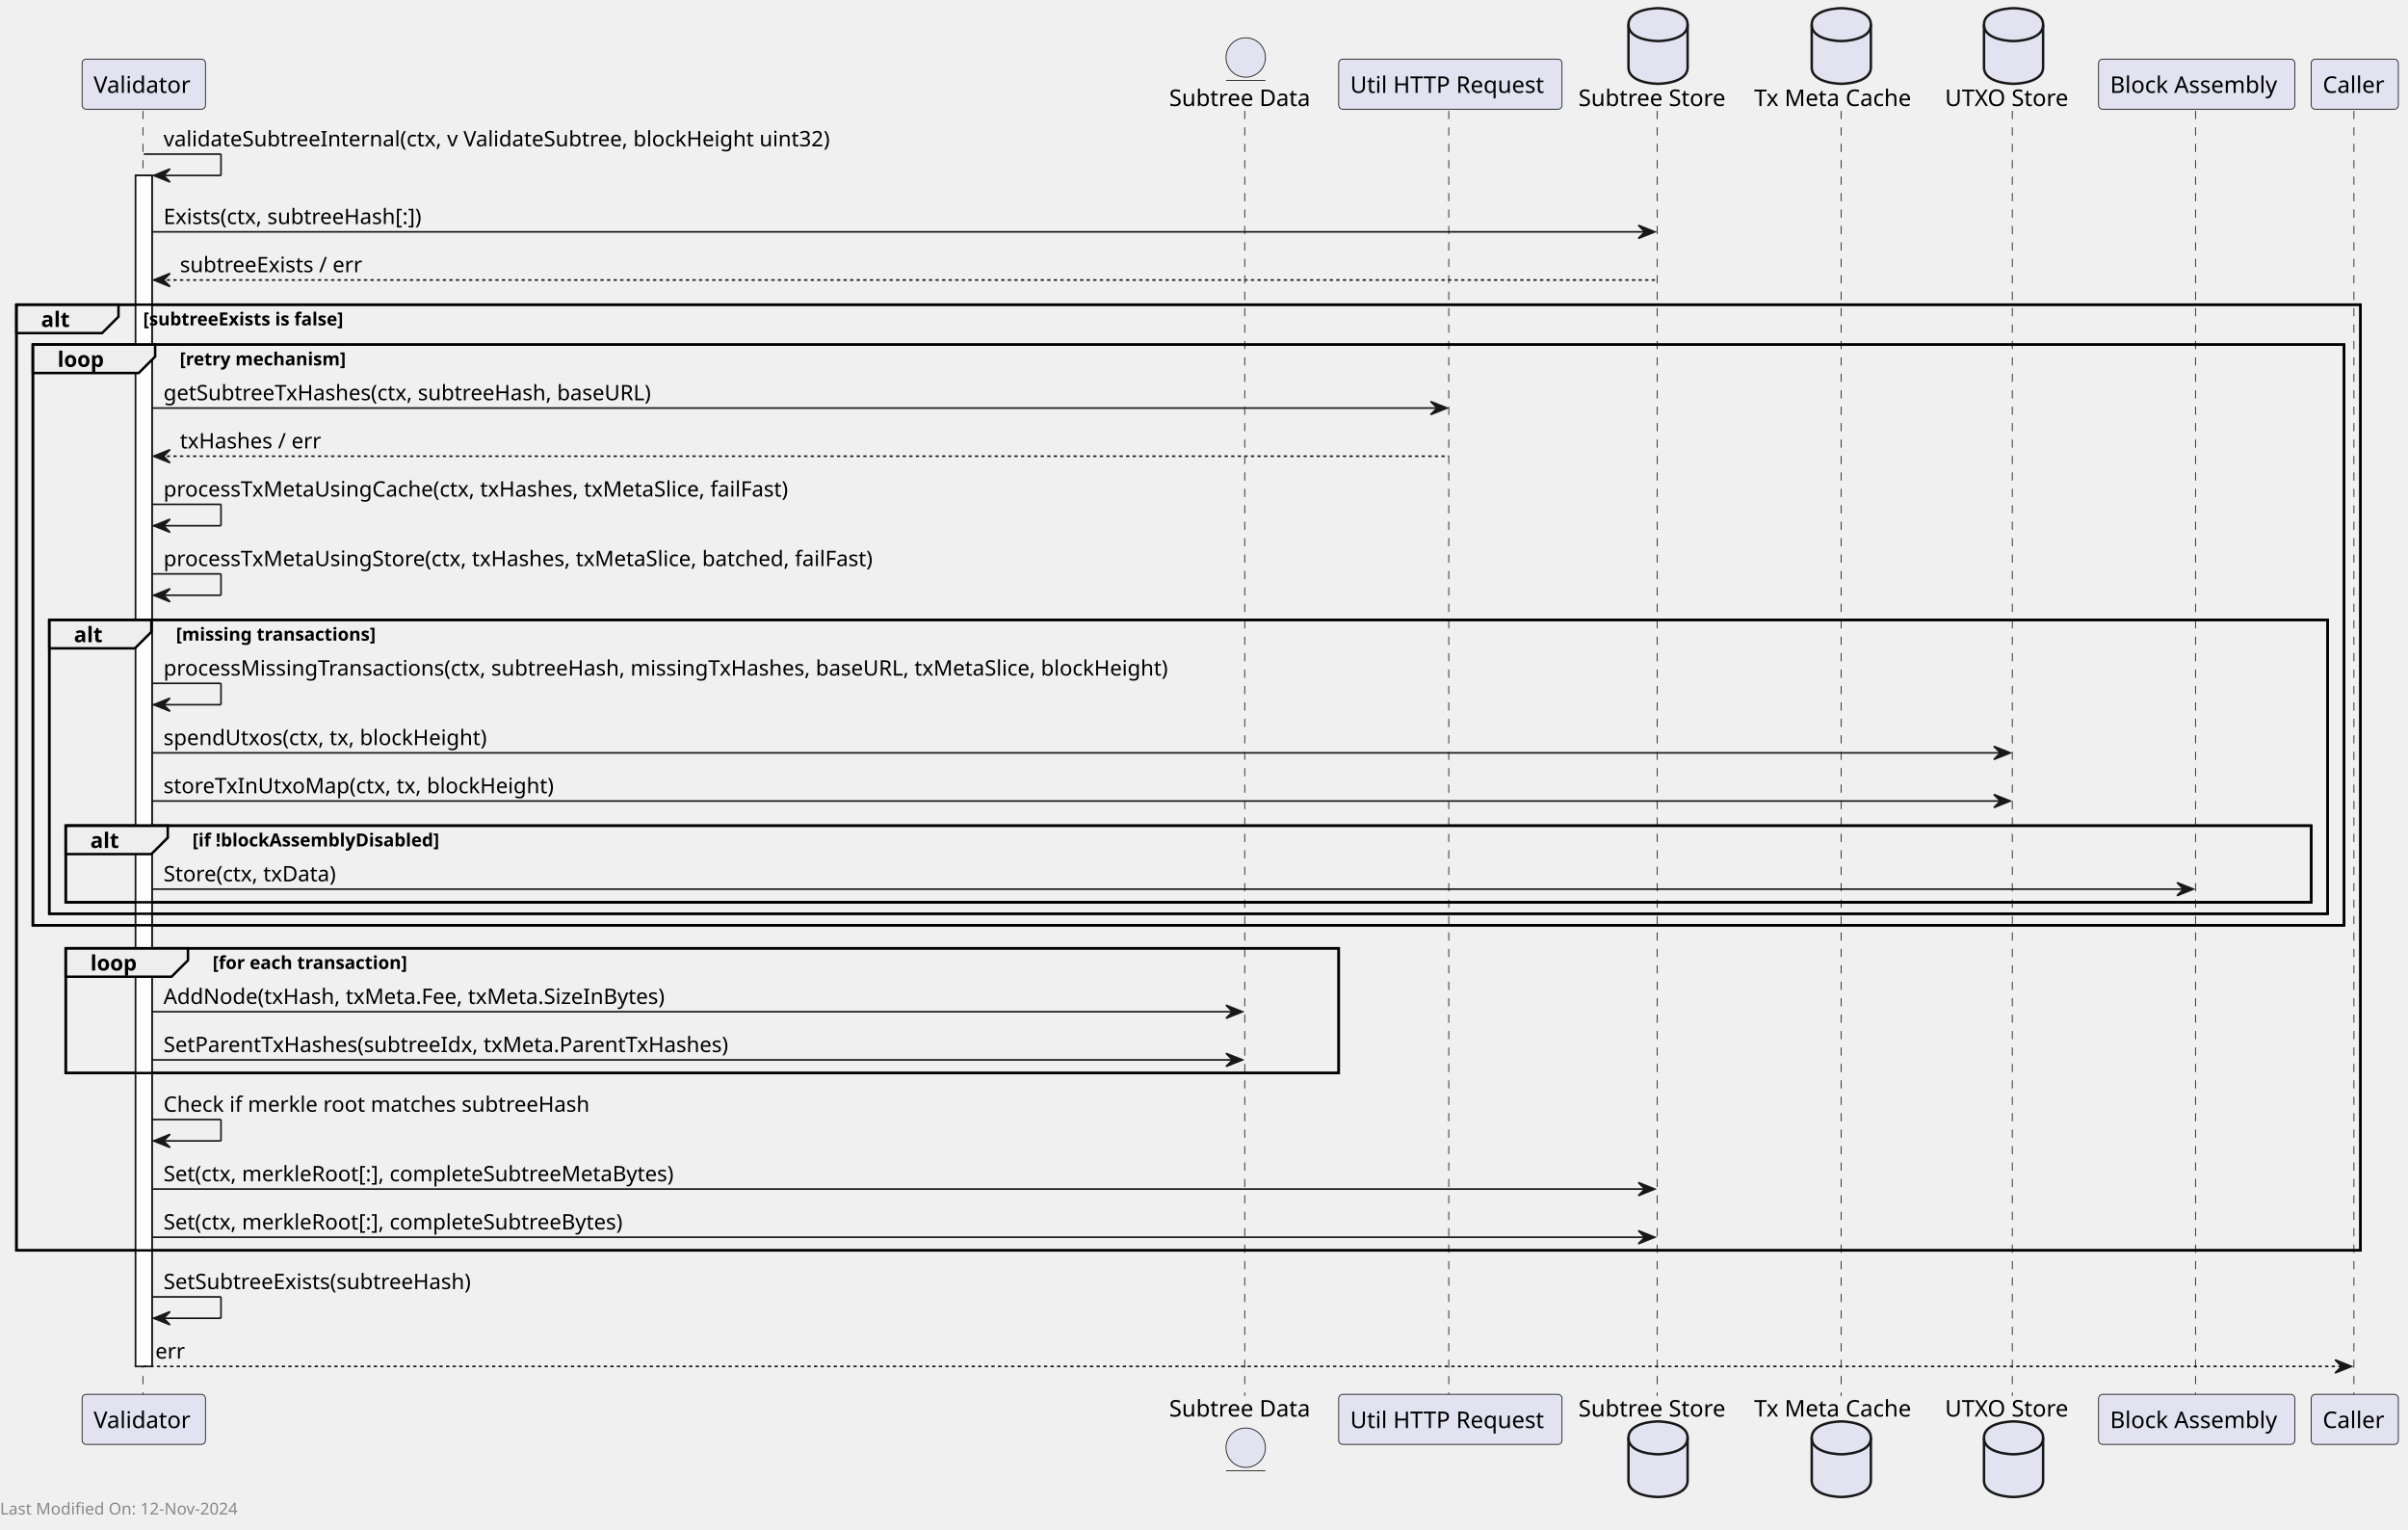
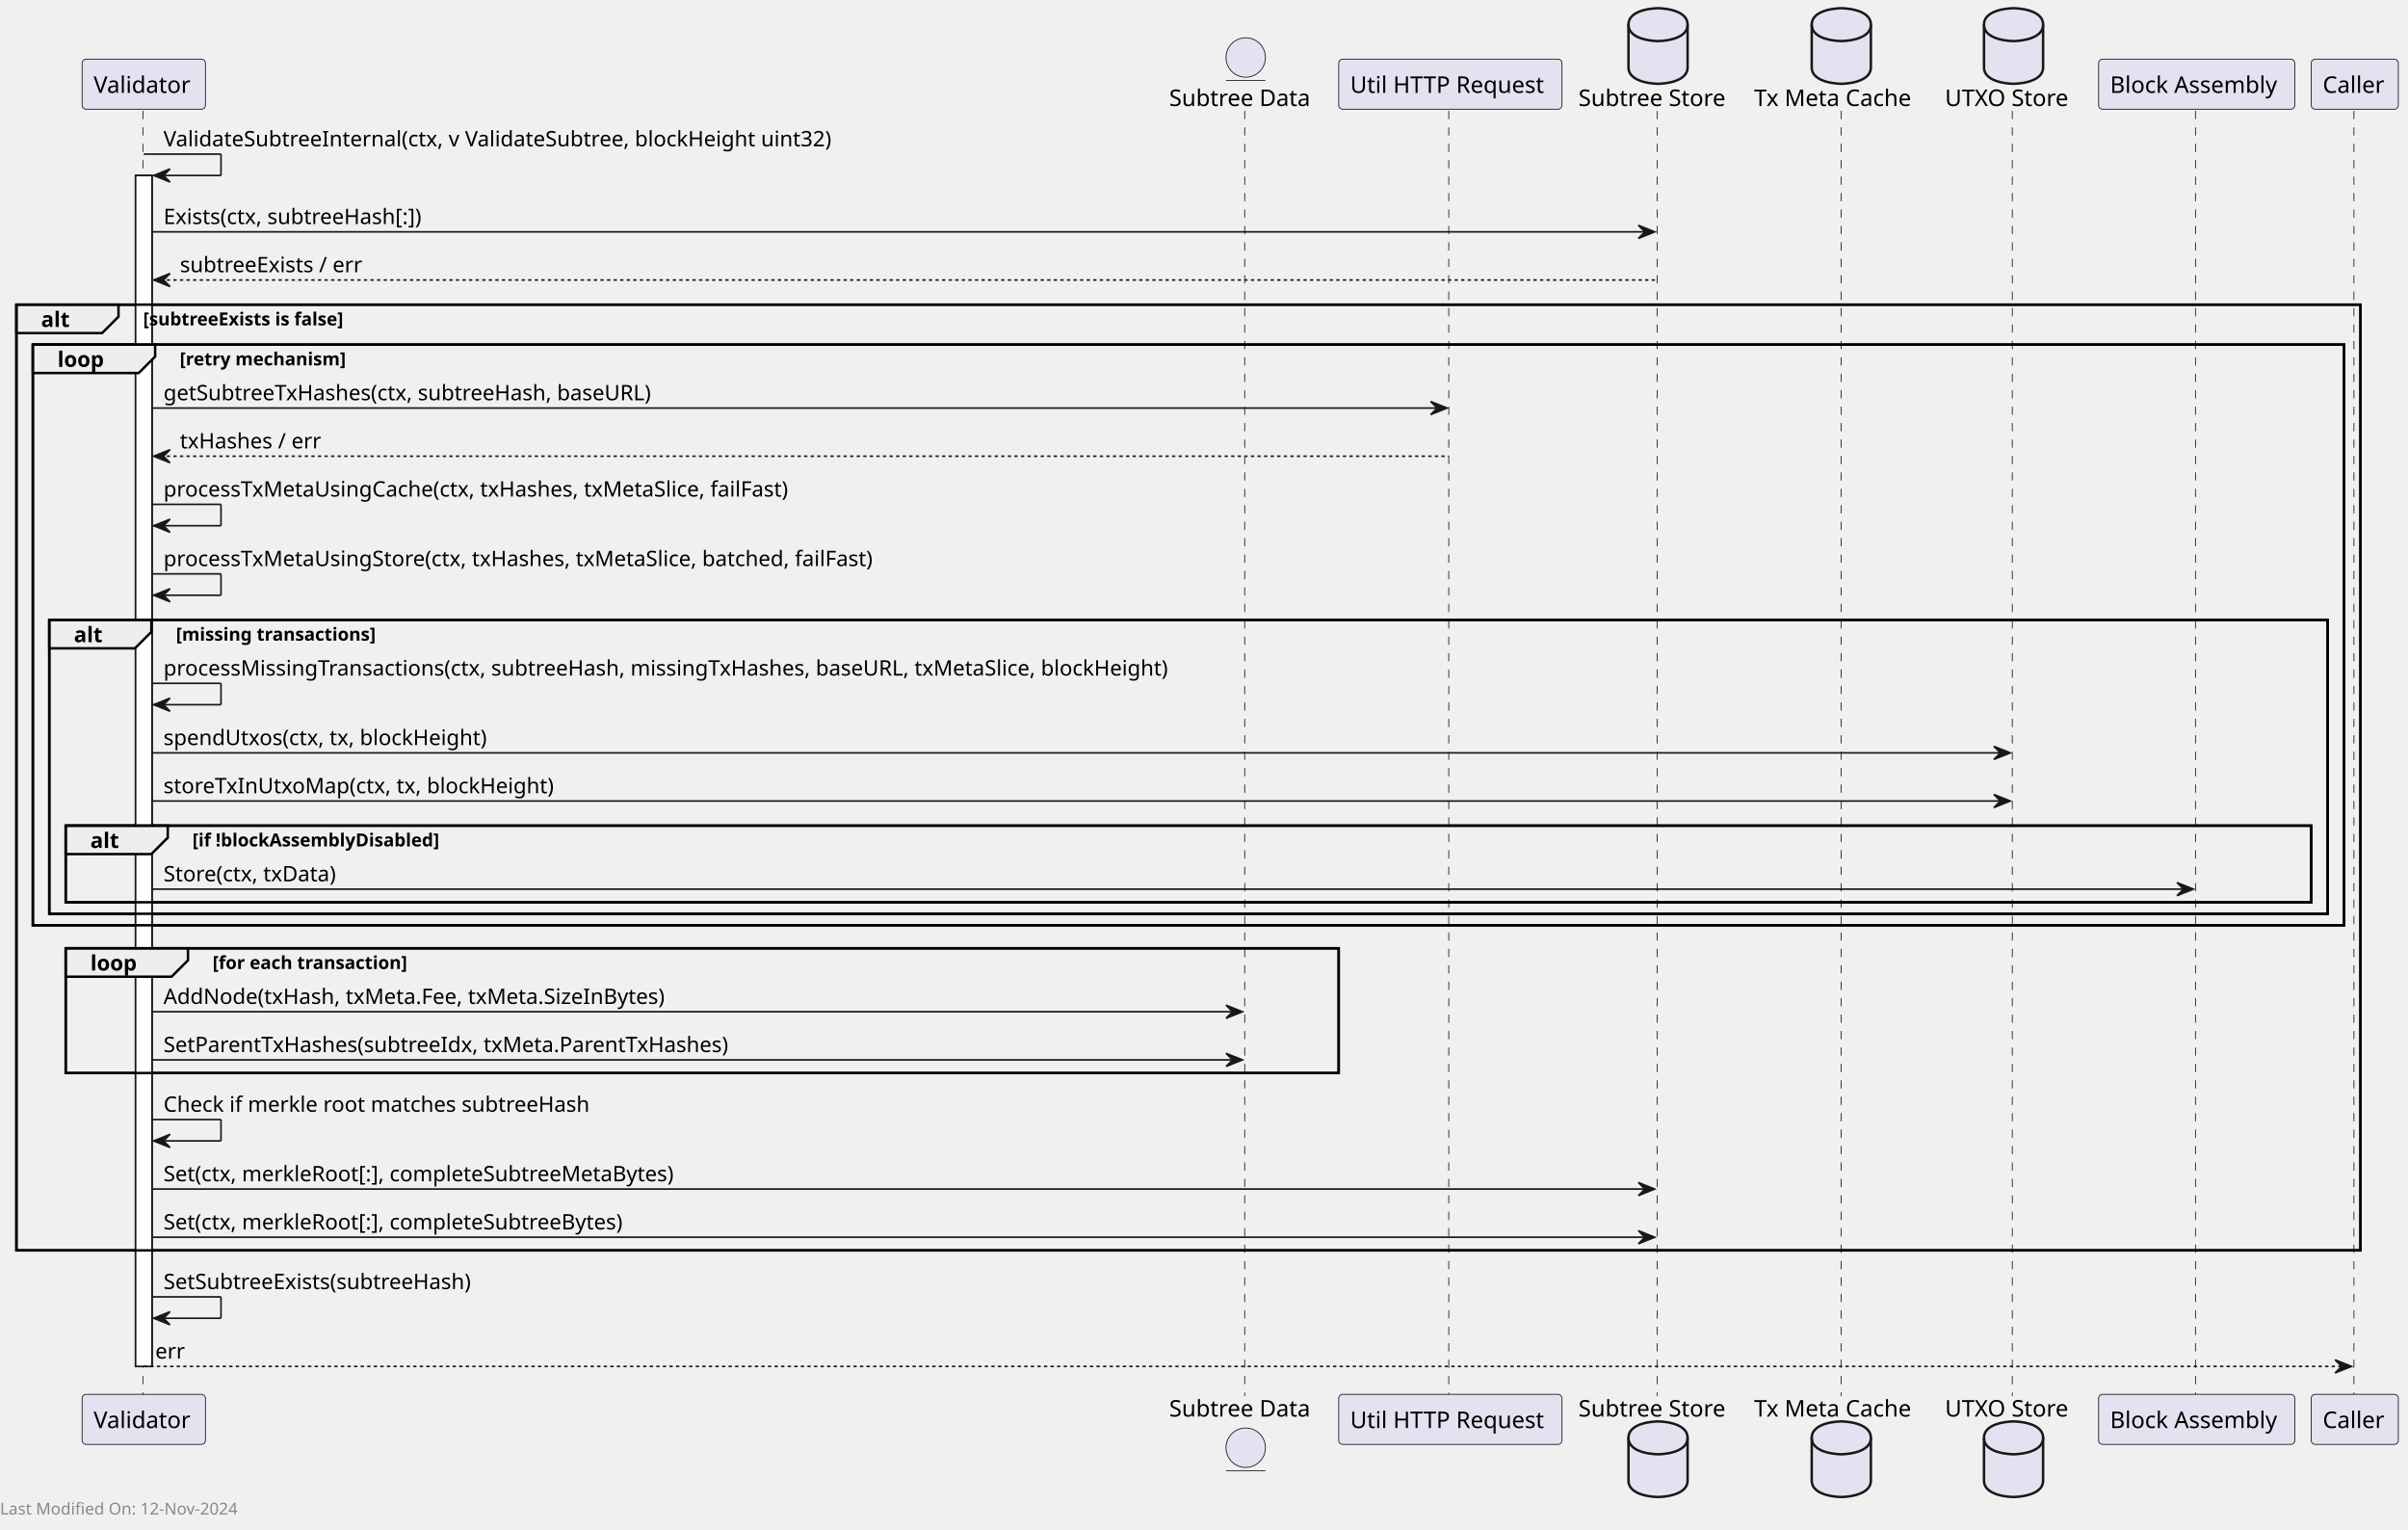
<svg xmlns="http://www.w3.org/2000/svg" contentStyleType="text/css" height="931px" preserveAspectRatio="none" style="width:1466px;height:931px;background:#FFFFFF;" version="1.1" viewBox="0 0 1466 931" width="1466px" zoomAndPan="magnify">
  <defs />
  <g>
    <rect fill="#FFFFFF" height="724.832" style="stroke:#181818;stroke-width:1.0;" width="10" x="82.543" y="106.799" />
    <rect fill="none" height="575.59" style="stroke:#000000;stroke-width:1.5;" width="1427.077" x="10" y="185.42" />
    <rect fill="none" height="353.416" style="stroke:#000000;stroke-width:1.5;" width="1407.077" x="20" y="209.731" />
    <rect fill="none" height="178.863" style="stroke:#000000;stroke-width:1.5;" width="1387.077" x="30" y="377.283" />
    <rect fill="none" height="46.621" style="stroke:#000000;stroke-width:1.5;" width="1367.077" x="40" y="502.525" />
    <rect fill="none" height="75.932" style="stroke:#000000;stroke-width:1.5;" width="775.007" x="40" y="577.146" />
    <line style="stroke:#181818;stroke-width:0.5;stroke-dasharray:5.0,5.0;" x1="87" x2="87" y1="67.488" y2="849.631" />
    <line style="stroke:#181818;stroke-width:0.5;stroke-dasharray:5.0,5.0;" x1="757.787" x2="757.787" y1="67.488" y2="849.631" />
    <line style="stroke:#181818;stroke-width:0.5;stroke-dasharray:5.0,5.0;" x1="882.007" x2="882.007" y1="67.488" y2="849.631" />
    <line style="stroke:#181818;stroke-width:0.5;stroke-dasharray:5.0,5.0;" x1="1008.953" x2="1008.953" y1="67.488" y2="849.631" />
    <line style="stroke:#181818;stroke-width:0.5;stroke-dasharray:5.0,5.0;" x1="1120.892" x2="1120.892" y1="67.488" y2="849.631" />
    <line style="stroke:#181818;stroke-width:0.5;stroke-dasharray:5.0,5.0;" x1="1225.093" x2="1225.093" y1="67.488" y2="849.631" />
    <line style="stroke:#181818;stroke-width:0.5;stroke-dasharray:5.0,5.0;" x1="1336.619" x2="1336.619" y1="67.488" y2="849.631" />
    <line style="stroke:#181818;stroke-width:0.5;stroke-dasharray:5.0,5.0;" x1="1433.077" x2="1433.077" y1="67.488" y2="849.631" />
    <rect fill="#E2E2F0" height="30.488" rx="2.5" ry="2.5" style="stroke:#181818;stroke-width:0.5;" width="75.086" x="50" y="36" />
    <text fill="#000000" font-family="sans-serif" font-size="14" lengthAdjust="spacing" textLength="61.086" x="57" y="56.535">Validator</text>
    <rect fill="#E2E2F0" height="30.488" rx="2.5" ry="2.5" style="stroke:#181818;stroke-width:0.5;" width="75.086" x="50" y="848.631" />
    <text fill="#000000" font-family="sans-serif" font-size="14" lengthAdjust="spacing" textLength="61.086" x="57" y="869.166">Validator</text>
    <text fill="#000000" font-family="sans-serif" font-size="14" lengthAdjust="spacing" textLength="87.22" x="711.787" y="64.535">Subtree Data</text>
    <ellipse cx="758.397" cy="35" fill="#E2E2F0" rx="12" ry="12" style="stroke:#181818;stroke-width:0.5;" />
    <line style="stroke:#181818;stroke-width:0.5;" x1="746.397" x2="770.397" y1="49" y2="49" />
    <text fill="#000000" font-family="sans-serif" font-size="14" lengthAdjust="spacing" textLength="87.22" x="711.787" y="862.166">Subtree Data</text>
    <ellipse cx="758.397" cy="881.119" fill="#E2E2F0" rx="12" ry="12" style="stroke:#181818;stroke-width:0.5;" />
    <line style="stroke:#181818;stroke-width:0.5;" x1="746.397" x2="770.397" y1="895.119" y2="895.119" />
    <rect fill="#E2E2F0" height="30.488" rx="2.5" ry="2.5" style="stroke:#181818;stroke-width:0.5;" width="135.946" x="815.007" y="36" />
    <text fill="#000000" font-family="sans-serif" font-size="14" lengthAdjust="spacing" textLength="121.946" x="822.007" y="56.535">Util HTTP Request</text>
    <rect fill="#E2E2F0" height="30.488" rx="2.5" ry="2.5" style="stroke:#181818;stroke-width:0.5;" width="135.946" x="815.007" y="848.631" />
    <text fill="#000000" font-family="sans-serif" font-size="14" lengthAdjust="spacing" textLength="121.946" x="822.007" y="869.166">Util HTTP Request</text>
    <text fill="#000000" font-family="sans-serif" font-size="14" lengthAdjust="spacing" textLength="90.939" x="960.953" y="64.535">Subtree Store</text>
    <path d="M991.422,15 C991.422,5 1009.422,5 1009.422,5 C1009.422,5 1027.422,5 1027.422,15 L1027.422,41 C1027.422,51 1009.422,51 1009.422,51 C1009.422,51 991.422,51 991.422,41 L991.422,15 " fill="#E2E2F0" style="stroke:#181818;stroke-width:1.5;" />
    <path d="M991.422,15 C991.422,25 1009.422,25 1009.422,25 C1009.422,25 1027.422,25 1027.422,15 " fill="none" style="stroke:#181818;stroke-width:1.5;" />
    <text fill="#000000" font-family="sans-serif" font-size="14" lengthAdjust="spacing" textLength="90.939" x="960.953" y="862.166">Subtree Store</text>
    <path d="M991.422,875.119 C991.422,865.119 1009.422,865.119 1009.422,865.119 C1009.422,865.119 1027.422,865.119 1027.422,875.119 L1027.422,901.119 C1027.422,911.119 1009.422,911.119 1009.422,911.119 C1009.422,911.119 991.422,911.119 991.422,901.119 L991.422,875.119 " fill="#E2E2F0" style="stroke:#181818;stroke-width:1.5;" />
    <path d="M991.422,875.119 C991.422,885.119 1009.422,885.119 1009.422,885.119 C1009.422,885.119 1027.422,885.119 1027.422,875.119 " fill="none" style="stroke:#181818;stroke-width:1.5;" />
    <text fill="#000000" font-family="sans-serif" font-size="14" lengthAdjust="spacing" textLength="100.201" x="1067.892" y="64.535">Tx Meta Cache</text>
    <path d="M1102.992,15 C1102.992,5 1120.992,5 1120.992,5 C1120.992,5 1138.992,5 1138.992,15 L1138.992,41 C1138.992,51 1120.992,51 1120.992,51 C1120.992,51 1102.992,51 1102.992,41 L1102.992,15 " fill="#E2E2F0" style="stroke:#181818;stroke-width:1.5;" />
    <path d="M1102.992,15 C1102.992,25 1120.992,25 1120.992,25 C1120.992,25 1138.992,25 1138.992,15 " fill="none" style="stroke:#181818;stroke-width:1.5;" />
    <text fill="#000000" font-family="sans-serif" font-size="14" lengthAdjust="spacing" textLength="100.201" x="1067.892" y="862.166">Tx Meta Cache</text>
    <path d="M1102.992,875.119 C1102.992,865.119 1120.992,865.119 1120.992,865.119 C1120.992,865.119 1138.992,865.119 1138.992,875.119 L1138.992,901.119 C1138.992,911.119 1120.992,911.119 1120.992,911.119 C1120.992,911.119 1102.992,911.119 1102.992,901.119 L1102.992,875.119 " fill="#E2E2F0" style="stroke:#181818;stroke-width:1.5;" />
    <path d="M1102.992,875.119 C1102.992,885.119 1120.992,885.119 1120.992,885.119 C1120.992,885.119 1138.992,885.119 1138.992,875.119 " fill="none" style="stroke:#181818;stroke-width:1.5;" />
    <text fill="#000000" font-family="sans-serif" font-size="14" lengthAdjust="spacing" textLength="77.526" x="1184.093" y="64.535">UTXO Store</text>
    <path d="M1207.856,15 C1207.856,5 1225.856,5 1225.856,5 C1225.856,5 1243.856,5 1243.856,15 L1243.856,41 C1243.856,51 1225.856,51 1225.856,51 C1225.856,51 1207.856,51 1207.856,41 L1207.856,15 " fill="#E2E2F0" style="stroke:#181818;stroke-width:1.5;" />
    <path d="M1207.856,15 C1207.856,25 1225.856,25 1225.856,25 C1225.856,25 1243.856,25 1243.856,15 " fill="none" style="stroke:#181818;stroke-width:1.5;" />
    <text fill="#000000" font-family="sans-serif" font-size="14" lengthAdjust="spacing" textLength="77.526" x="1184.093" y="862.166">UTXO Store</text>
    <path d="M1207.856,875.119 C1207.856,865.119 1225.856,865.119 1225.856,865.119 C1225.856,865.119 1243.856,865.119 1243.856,875.119 L1243.856,901.119 C1243.856,911.119 1225.856,911.119 1225.856,911.119 C1225.856,911.119 1207.856,911.119 1207.856,901.119 L1207.856,875.119 " fill="#E2E2F0" style="stroke:#181818;stroke-width:1.5;" />
    <path d="M1207.856,875.119 C1207.856,885.119 1225.856,885.119 1225.856,885.119 C1225.856,885.119 1243.856,885.119 1243.856,875.119 " fill="none" style="stroke:#181818;stroke-width:1.5;" />
    <rect fill="#E2E2F0" height="30.488" rx="2.5" ry="2.5" style="stroke:#181818;stroke-width:0.5;" width="119.458" x="1277.619" y="36" />
    <text fill="#000000" font-family="sans-serif" font-size="14" lengthAdjust="spacing" textLength="105.458" x="1284.619" y="56.535">Block Assembly</text>
    <rect fill="#E2E2F0" height="30.488" rx="2.5" ry="2.5" style="stroke:#181818;stroke-width:0.5;" width="119.458" x="1277.619" y="848.631" />
    <text fill="#000000" font-family="sans-serif" font-size="14" lengthAdjust="spacing" textLength="105.458" x="1284.619" y="869.166">Block Assembly</text>
    <rect fill="#E2E2F0" height="30.488" rx="2.5" ry="2.5" style="stroke:#181818;stroke-width:0.5;" width="53.04" x="1407.077" y="36" />
    <text fill="#000000" font-family="sans-serif" font-size="14" lengthAdjust="spacing" textLength="39.04" x="1414.077" y="56.535">Caller</text>
    <rect fill="#E2E2F0" height="30.488" rx="2.5" ry="2.5" style="stroke:#181818;stroke-width:0.5;" width="53.04" x="1407.077" y="848.631" />
    <text fill="#000000" font-family="sans-serif" font-size="14" lengthAdjust="spacing" textLength="39.04" x="1414.077" y="869.166">Caller</text>
    <rect fill="#FFFFFF" height="724.832" style="stroke:#181818;stroke-width:1.0;" width="10" x="82.543" y="106.799" />
    <line style="stroke:#181818;stroke-width:1.0;" x1="87.543" x2="134.543" y1="93.799" y2="93.799" />
    <line style="stroke:#181818;stroke-width:1.0;" x1="134.543" x2="134.543" y1="93.799" y2="106.799" />
    <line style="stroke:#181818;stroke-width:1.0;" x1="93.543" x2="134.543" y1="106.799" y2="106.799" />
    <polygon fill="#181818" points="103.543,102.799,93.543,106.799,103.543,110.799,99.543,106.799" style="stroke:#181818;stroke-width:1.0;" />
-     <text fill="#000000" font-family="sans-serif" font-size="13" lengthAdjust="spacing" textLength="419.955" x="99.543" y="89.057">validateSubtreeInternal(ctx, v ValidateSubtree, blockHeight uint32)</text>
+     <text fill="#000000" font-family="sans-serif" font-size="13" lengthAdjust="spacing" textLength="419.955" x="99.543" y="89.057">ValidateSubtreeInternal(ctx, v ValidateSubtree, blockHeight uint32)</text>
    <polygon fill="#181818" points="997.422,137.109,1007.422,141.109,997.422,145.109,1001.422,141.109" style="stroke:#181818;stroke-width:1.0;" />
    <line style="stroke:#181818;stroke-width:1.0;" x1="92.543" x2="1003.422" y1="141.109" y2="141.109" />
    <text fill="#000000" font-family="sans-serif" font-size="13" lengthAdjust="spacing" textLength="164.607" x="99.543" y="136.367">Exists(ctx, subtreeHash[:])</text>
    <polygon fill="#181818" points="103.543,166.42,93.543,170.42,103.543,174.42,99.543,170.42" style="stroke:#181818;stroke-width:1.0;" />
    <line style="stroke:#181818;stroke-width:1.0;stroke-dasharray:2.0,2.0;" x1="97.543" x2="1008.422" y1="170.42" y2="170.42" />
    <text fill="#000000" font-family="sans-serif" font-size="13" lengthAdjust="spacing" textLength="117.362" x="109.543" y="165.678">subtreeExists / err</text>
    <path d="M10,185.42 L72.139,185.42 L72.139,192.731 L62.139,202.731 L10,202.731 L10,185.42 " fill="#EEEEEE" style="stroke:#000000;stroke-width:1.5;" />
    <rect fill="none" height="575.59" style="stroke:#000000;stroke-width:1.5;" width="1427.077" x="10" y="185.42" />
    <text fill="#000000" font-family="sans-serif" font-size="13" font-weight="bold" lengthAdjust="spacing" textLength="17.139" x="25" y="198.988">alt</text>
    <text fill="#000000" font-family="sans-serif" font-size="11" font-weight="bold" lengthAdjust="spacing" textLength="129.132" x="87.139" y="198.055">[subtreeExists is false]</text>
    <path d="M20,209.731 L94.447,209.731 L94.447,217.041 L84.447,227.041 L20,227.041 L20,209.731 " fill="#EEEEEE" style="stroke:#000000;stroke-width:1.5;" />
    <rect fill="none" height="353.416" style="stroke:#000000;stroke-width:1.5;" width="1407.077" x="20" y="209.731" />
    <text fill="#000000" font-family="sans-serif" font-size="13" font-weight="bold" lengthAdjust="spacing" textLength="29.447" x="35" y="223.299">loop</text>
    <text fill="#000000" font-family="sans-serif" font-size="11" font-weight="bold" lengthAdjust="spacing" textLength="103.442" x="109.447" y="222.365">[retry mechanism]</text>
    <polygon fill="#181818" points="870.98,244.352,880.98,248.352,870.98,252.352,874.98,248.352" style="stroke:#181818;stroke-width:1.0;" />
    <line style="stroke:#181818;stroke-width:1.0;" x1="92.543" x2="876.98" y1="248.352" y2="248.352" />
    <text fill="#000000" font-family="sans-serif" font-size="13" lengthAdjust="spacing" textLength="306.382" x="99.543" y="243.609">getSubtreeTxHashes(ctx, subtreeHash, baseURL)</text>
    <polygon fill="#181818" points="103.543,273.662,93.543,277.662,103.543,281.662,99.543,277.662" style="stroke:#181818;stroke-width:1.0;" />
    <line style="stroke:#181818;stroke-width:1.0;stroke-dasharray:2.0,2.0;" x1="97.543" x2="881.98" y1="277.662" y2="277.662" />
    <text fill="#000000" font-family="sans-serif" font-size="13" lengthAdjust="spacing" textLength="91.057" x="109.543" y="272.92">txHashes / err</text>
    <line style="stroke:#181818;stroke-width:1.0;" x1="92.543" x2="134.543" y1="306.973" y2="306.973" />
    <line style="stroke:#181818;stroke-width:1.0;" x1="134.543" x2="134.543" y1="306.973" y2="319.973" />
    <line style="stroke:#181818;stroke-width:1.0;" x1="93.543" x2="134.543" y1="319.973" y2="319.973" />
    <polygon fill="#181818" points="103.543,315.973,93.543,319.973,103.543,323.973,99.543,319.973" style="stroke:#181818;stroke-width:1.0;" />
    <text fill="#000000" font-family="sans-serif" font-size="13" lengthAdjust="spacing" textLength="396.633" x="99.543" y="302.231">processTxMetaUsingCache(ctx, txHashes, txMetaSlice, failFast)</text>
    <line style="stroke:#181818;stroke-width:1.0;" x1="92.543" x2="134.543" y1="349.283" y2="349.283" />
    <line style="stroke:#181818;stroke-width:1.0;" x1="134.543" x2="134.543" y1="349.283" y2="362.283" />
    <line style="stroke:#181818;stroke-width:1.0;" x1="93.543" x2="134.543" y1="362.283" y2="362.283" />
    <polygon fill="#181818" points="103.543,358.283,93.543,362.283,103.543,366.283,99.543,362.283" style="stroke:#181818;stroke-width:1.0;" />
    <text fill="#000000" font-family="sans-serif" font-size="13" lengthAdjust="spacing" textLength="449.503" x="99.543" y="344.541">processTxMetaUsingStore(ctx, txHashes, txMetaSlice, batched, failFast)</text>
    <path d="M30,377.283 L92.139,377.283 L92.139,384.594 L82.139,394.594 L30,394.594 L30,377.283 " fill="#EEEEEE" style="stroke:#000000;stroke-width:1.5;" />
    <rect fill="none" height="178.863" style="stroke:#000000;stroke-width:1.5;" width="1387.077" x="30" y="377.283" />
    <text fill="#000000" font-family="sans-serif" font-size="13" font-weight="bold" lengthAdjust="spacing" textLength="17.139" x="45" y="390.852">alt</text>
    <text fill="#000000" font-family="sans-serif" font-size="11" font-weight="bold" lengthAdjust="spacing" textLength="126.715" x="107.139" y="389.918">[missing transactions]</text>
    <line style="stroke:#181818;stroke-width:1.0;" x1="92.543" x2="134.543" y1="415.904" y2="415.904" />
    <line style="stroke:#181818;stroke-width:1.0;" x1="134.543" x2="134.543" y1="415.904" y2="428.904" />
    <line style="stroke:#181818;stroke-width:1.0;" x1="93.543" x2="134.543" y1="428.904" y2="428.904" />
    <polygon fill="#181818" points="103.543,424.904,93.543,428.904,103.543,432.904,99.543,428.904" style="stroke:#181818;stroke-width:1.0;" />
    <text fill="#000000" font-family="sans-serif" font-size="13" lengthAdjust="spacing" textLength="636.854" x="99.543" y="411.162">processMissingTransactions(ctx, subtreeHash, missingTxHashes, baseURL, txMetaSlice, blockHeight)</text>
    <polygon fill="#181818" points="1213.856,454.215,1223.856,458.215,1213.856,462.215,1217.856,458.215" style="stroke:#181818;stroke-width:1.0;" />
    <line style="stroke:#181818;stroke-width:1.0;" x1="92.543" x2="1219.856" y1="458.215" y2="458.215" />
    <text fill="#000000" font-family="sans-serif" font-size="13" lengthAdjust="spacing" textLength="207.765" x="99.543" y="453.473">spendUtxos(ctx, tx, blockHeight)</text>
    <polygon fill="#181818" points="1213.856,483.525,1223.856,487.525,1213.856,491.525,1217.856,487.525" style="stroke:#181818;stroke-width:1.0;" />
    <line style="stroke:#181818;stroke-width:1.0;" x1="92.543" x2="1219.856" y1="487.525" y2="487.525" />
    <text fill="#000000" font-family="sans-serif" font-size="13" lengthAdjust="spacing" textLength="249.438" x="99.543" y="482.783">storeTxInUtxoMap(ctx, tx, blockHeight)</text>
    <path d="M40,502.525 L102.139,502.525 L102.139,509.836 L92.139,519.836 L40,519.836 L40,502.525 " fill="#EEEEEE" style="stroke:#000000;stroke-width:1.5;" />
    <rect fill="none" height="46.621" style="stroke:#000000;stroke-width:1.5;" width="1367.077" x="40" y="502.525" />
    <text fill="#000000" font-family="sans-serif" font-size="13" font-weight="bold" lengthAdjust="spacing" textLength="17.139" x="55" y="516.094">alt</text>
    <text fill="#000000" font-family="sans-serif" font-size="11" font-weight="bold" lengthAdjust="spacing" textLength="158.587" x="117.139" y="515.16">[if !blockAssemblyDisabled]</text>
    <polygon fill="#181818" points="1325.348,537.146,1335.348,541.146,1325.348,545.146,1329.348,541.146" style="stroke:#181818;stroke-width:1.0;" />
    <line style="stroke:#181818;stroke-width:1.0;" x1="92.543" x2="1331.348" y1="541.146" y2="541.146" />
    <text fill="#000000" font-family="sans-serif" font-size="13" lengthAdjust="spacing" textLength="110.379" x="99.543" y="536.404">Store(ctx, txData)</text>
    <path d="M40,577.146 L114.447,577.146 L114.447,584.457 L104.447,594.457 L40,594.457 L40,577.146 " fill="#EEEEEE" style="stroke:#000000;stroke-width:1.5;" />
    <rect fill="none" height="75.932" style="stroke:#000000;stroke-width:1.5;" width="775.007" x="40" y="577.146" />
    <text fill="#000000" font-family="sans-serif" font-size="13" font-weight="bold" lengthAdjust="spacing" textLength="29.447" x="55" y="590.715">loop</text>
    <text fill="#000000" font-family="sans-serif" font-size="11" font-weight="bold" lengthAdjust="spacing" textLength="121.956" x="129.447" y="589.781">[for each transaction]</text>
    <polygon fill="#181818" points="746.397,611.768,756.397,615.768,746.397,619.768,750.397,615.768" style="stroke:#181818;stroke-width:1.0;" />
    <line style="stroke:#181818;stroke-width:1.0;" x1="92.543" x2="752.397" y1="615.768" y2="615.768" />
    <text fill="#000000" font-family="sans-serif" font-size="13" lengthAdjust="spacing" textLength="314.101" x="99.543" y="611.025">AddNode(txHash, txMeta.Fee, txMeta.SizeInBytes)</text>
    <polygon fill="#181818" points="746.397,641.078,756.397,645.078,746.397,649.078,750.397,645.078" style="stroke:#181818;stroke-width:1.0;" />
    <line style="stroke:#181818;stroke-width:1.0;" x1="92.543" x2="752.397" y1="645.078" y2="645.078" />
    <text fill="#000000" font-family="sans-serif" font-size="13" lengthAdjust="spacing" textLength="353.355" x="99.543" y="640.336">SetParentTxHashes(subtreeIdx, txMeta.ParentTxHashes)</text>
    <line style="stroke:#181818;stroke-width:1.0;" x1="92.543" x2="134.543" y1="681.389" y2="681.389" />
    <line style="stroke:#181818;stroke-width:1.0;" x1="134.543" x2="134.543" y1="681.389" y2="694.389" />
    <line style="stroke:#181818;stroke-width:1.0;" x1="93.543" x2="134.543" y1="694.389" y2="694.389" />
    <polygon fill="#181818" points="103.543,690.389,93.543,694.389,103.543,698.389,99.543,694.389" style="stroke:#181818;stroke-width:1.0;" />
    <text fill="#000000" font-family="sans-serif" font-size="13" lengthAdjust="spacing" textLength="268.861" x="99.543" y="676.646">Check if merkle root matches subtreeHash</text>
    <polygon fill="#181818" points="997.422,719.699,1007.422,723.699,997.422,727.699,1001.422,723.699" style="stroke:#181818;stroke-width:1.0;" />
    <line style="stroke:#181818;stroke-width:1.0;" x1="92.543" x2="1003.422" y1="723.699" y2="723.699" />
    <text fill="#000000" font-family="sans-serif" font-size="13" lengthAdjust="spacing" textLength="317.897" x="99.543" y="718.957">Set(ctx, merkleRoot[:], completeSubtreeMetaBytes)</text>
    <polygon fill="#181818" points="997.422,749.01,1007.422,753.01,997.422,757.01,1001.422,753.01" style="stroke:#181818;stroke-width:1.0;" />
    <line style="stroke:#181818;stroke-width:1.0;" x1="92.543" x2="1003.422" y1="753.01" y2="753.01" />
    <text fill="#000000" font-family="sans-serif" font-size="13" lengthAdjust="spacing" textLength="287.416" x="99.543" y="748.268">Set(ctx, merkleRoot[:], completeSubtreeBytes)</text>
    <line style="stroke:#181818;stroke-width:1.0;" x1="92.543" x2="134.543" y1="789.32" y2="789.32" />
    <line style="stroke:#181818;stroke-width:1.0;" x1="134.543" x2="134.543" y1="789.32" y2="802.32" />
    <line style="stroke:#181818;stroke-width:1.0;" x1="93.543" x2="134.543" y1="802.32" y2="802.32" />
    <polygon fill="#181818" points="103.543,798.32,93.543,802.32,103.543,806.32,99.543,802.32" style="stroke:#181818;stroke-width:1.0;" />
    <text fill="#000000" font-family="sans-serif" font-size="13" lengthAdjust="spacing" textLength="191.344" x="99.543" y="784.578">SetSubtreeExists(subtreeHash)</text>
    <polygon fill="#181818" points="1421.597,827.631,1431.597,831.631,1421.597,835.631,1425.597,831.631" style="stroke:#181818;stroke-width:1.0;" />
    <line style="stroke:#181818;stroke-width:1.0;stroke-dasharray:2.0,2.0;" x1="87.543" x2="1427.597" y1="831.631" y2="831.631" />
    <text fill="#000000" font-family="sans-serif" font-size="13" lengthAdjust="spacing" textLength="17.881" x="94.543" y="826.889">err</text>
    <text fill="#888888" font-family="sans-serif" font-size="10" lengthAdjust="spacing" textLength="154.839" x="0" y="921.787">Last Modified On: 12-Nov-2024</text>
  </g>
</svg>
